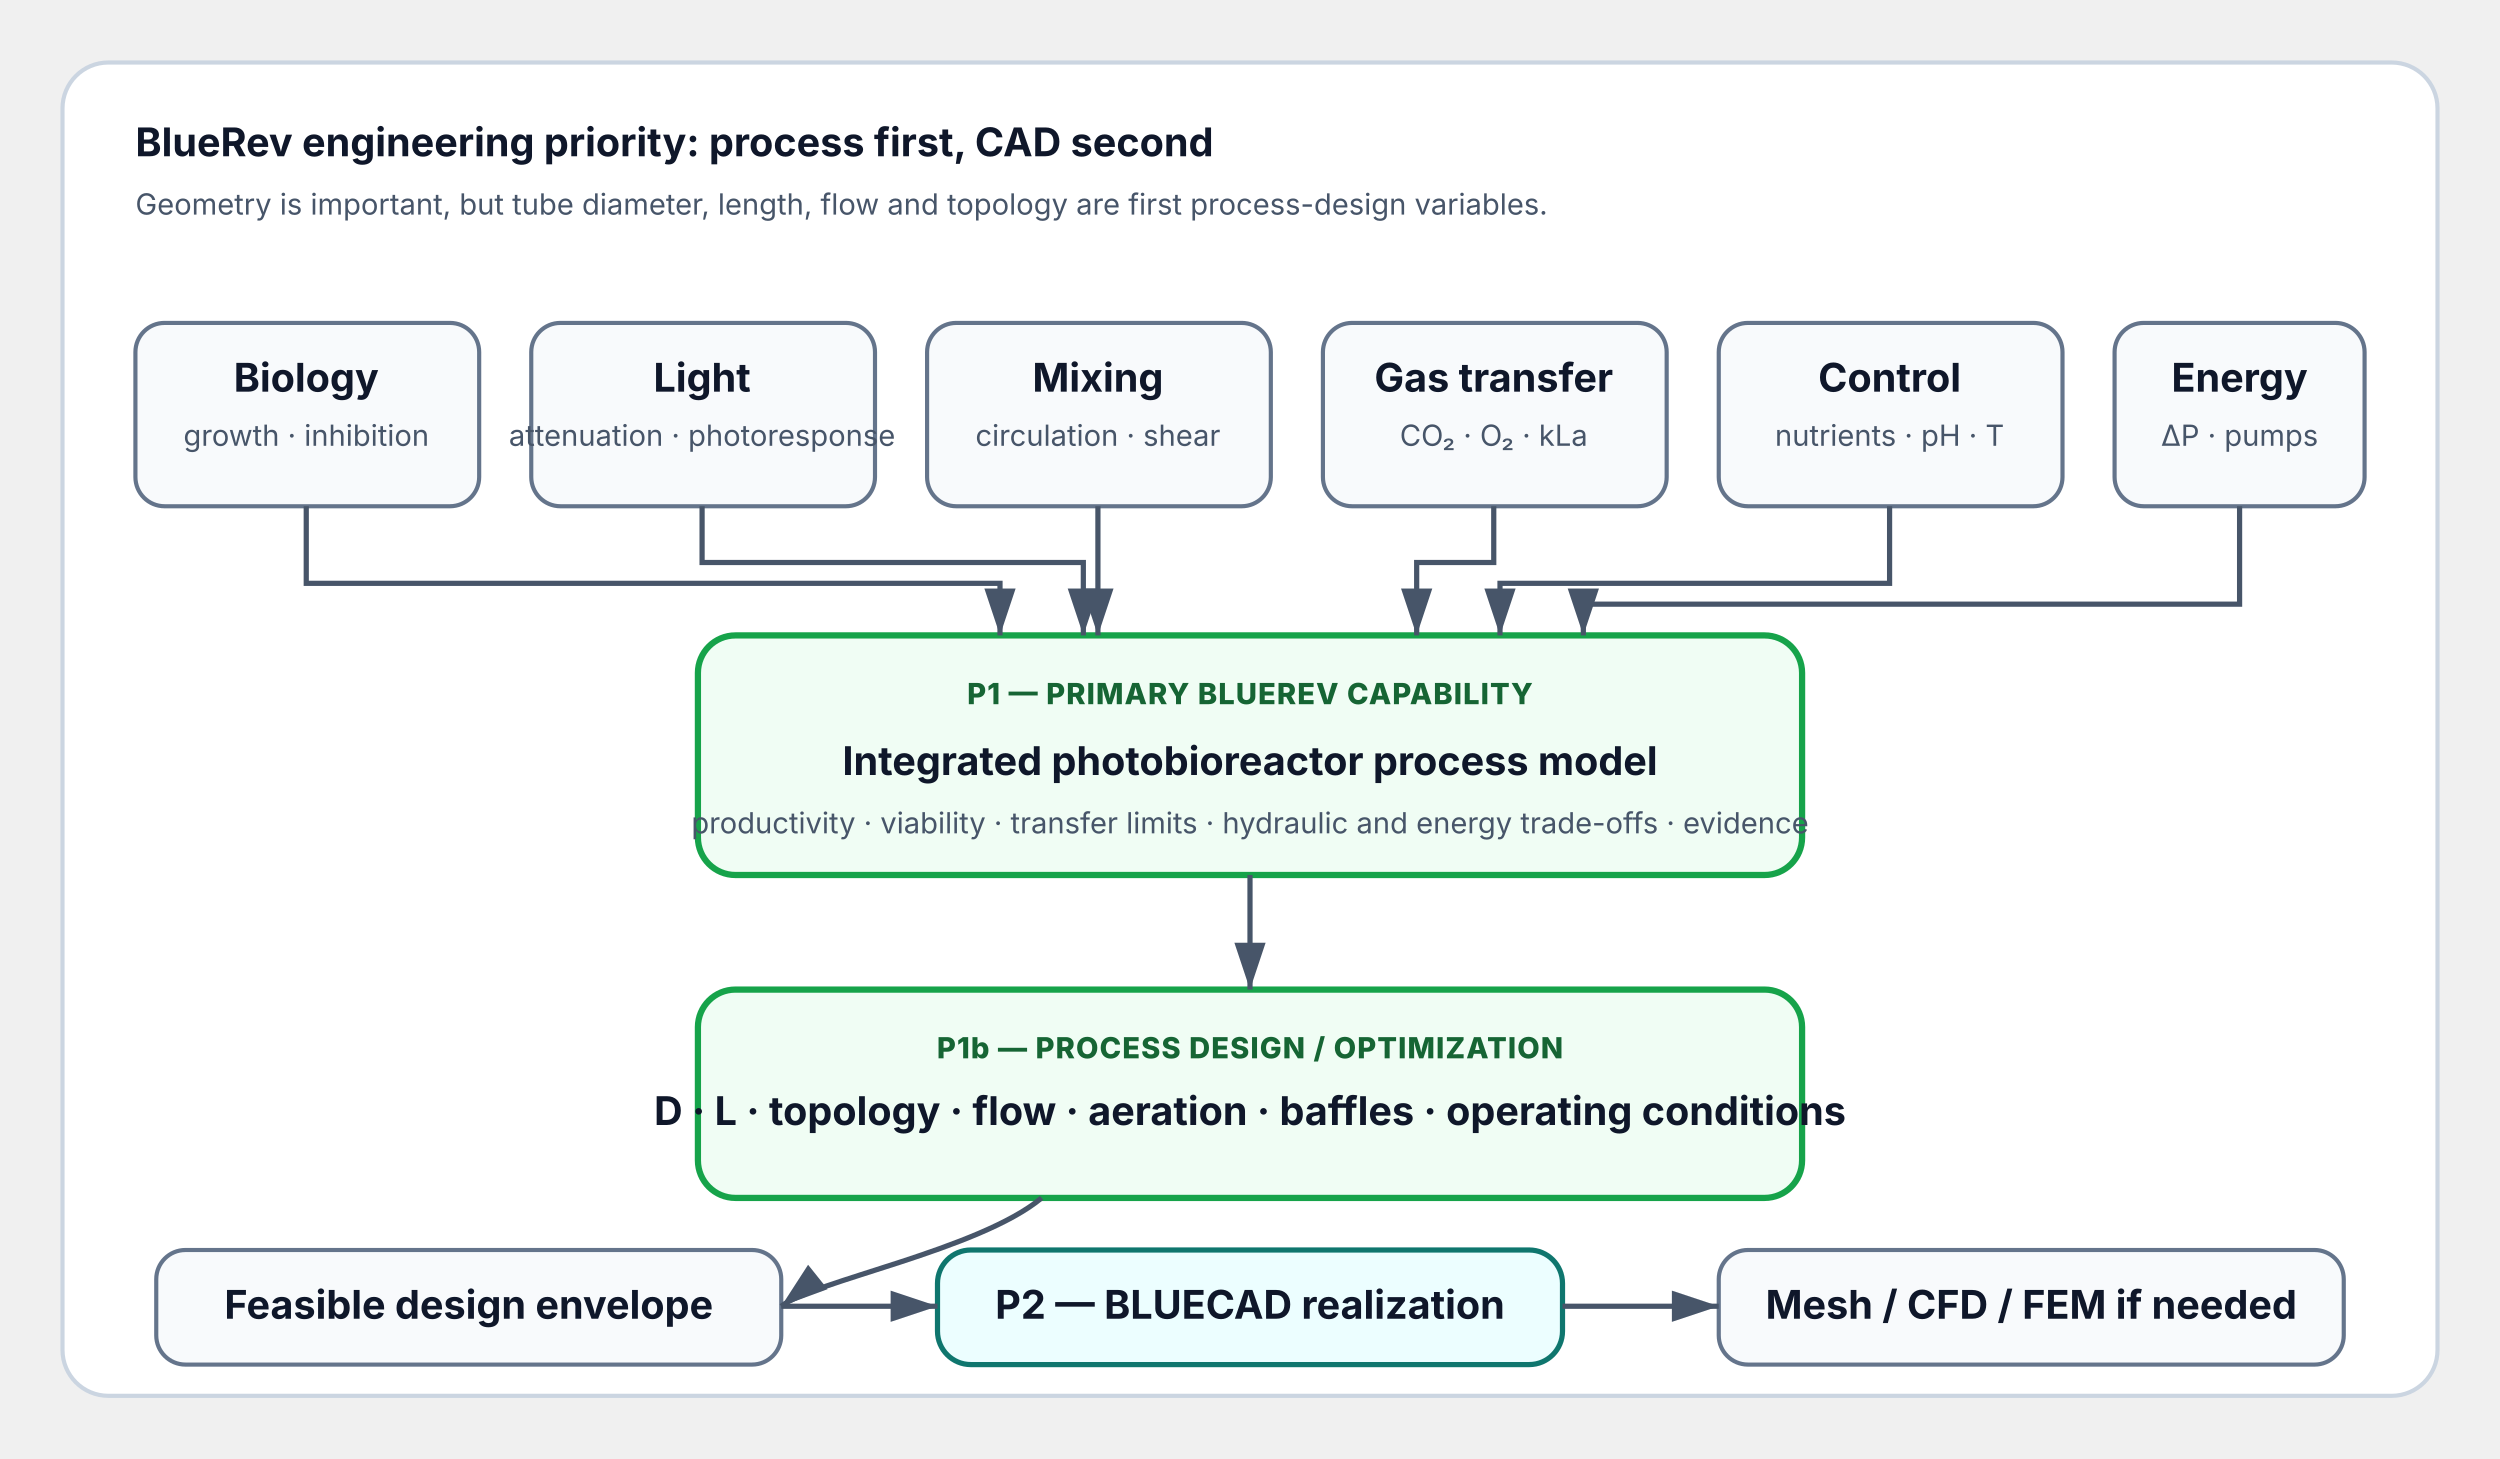
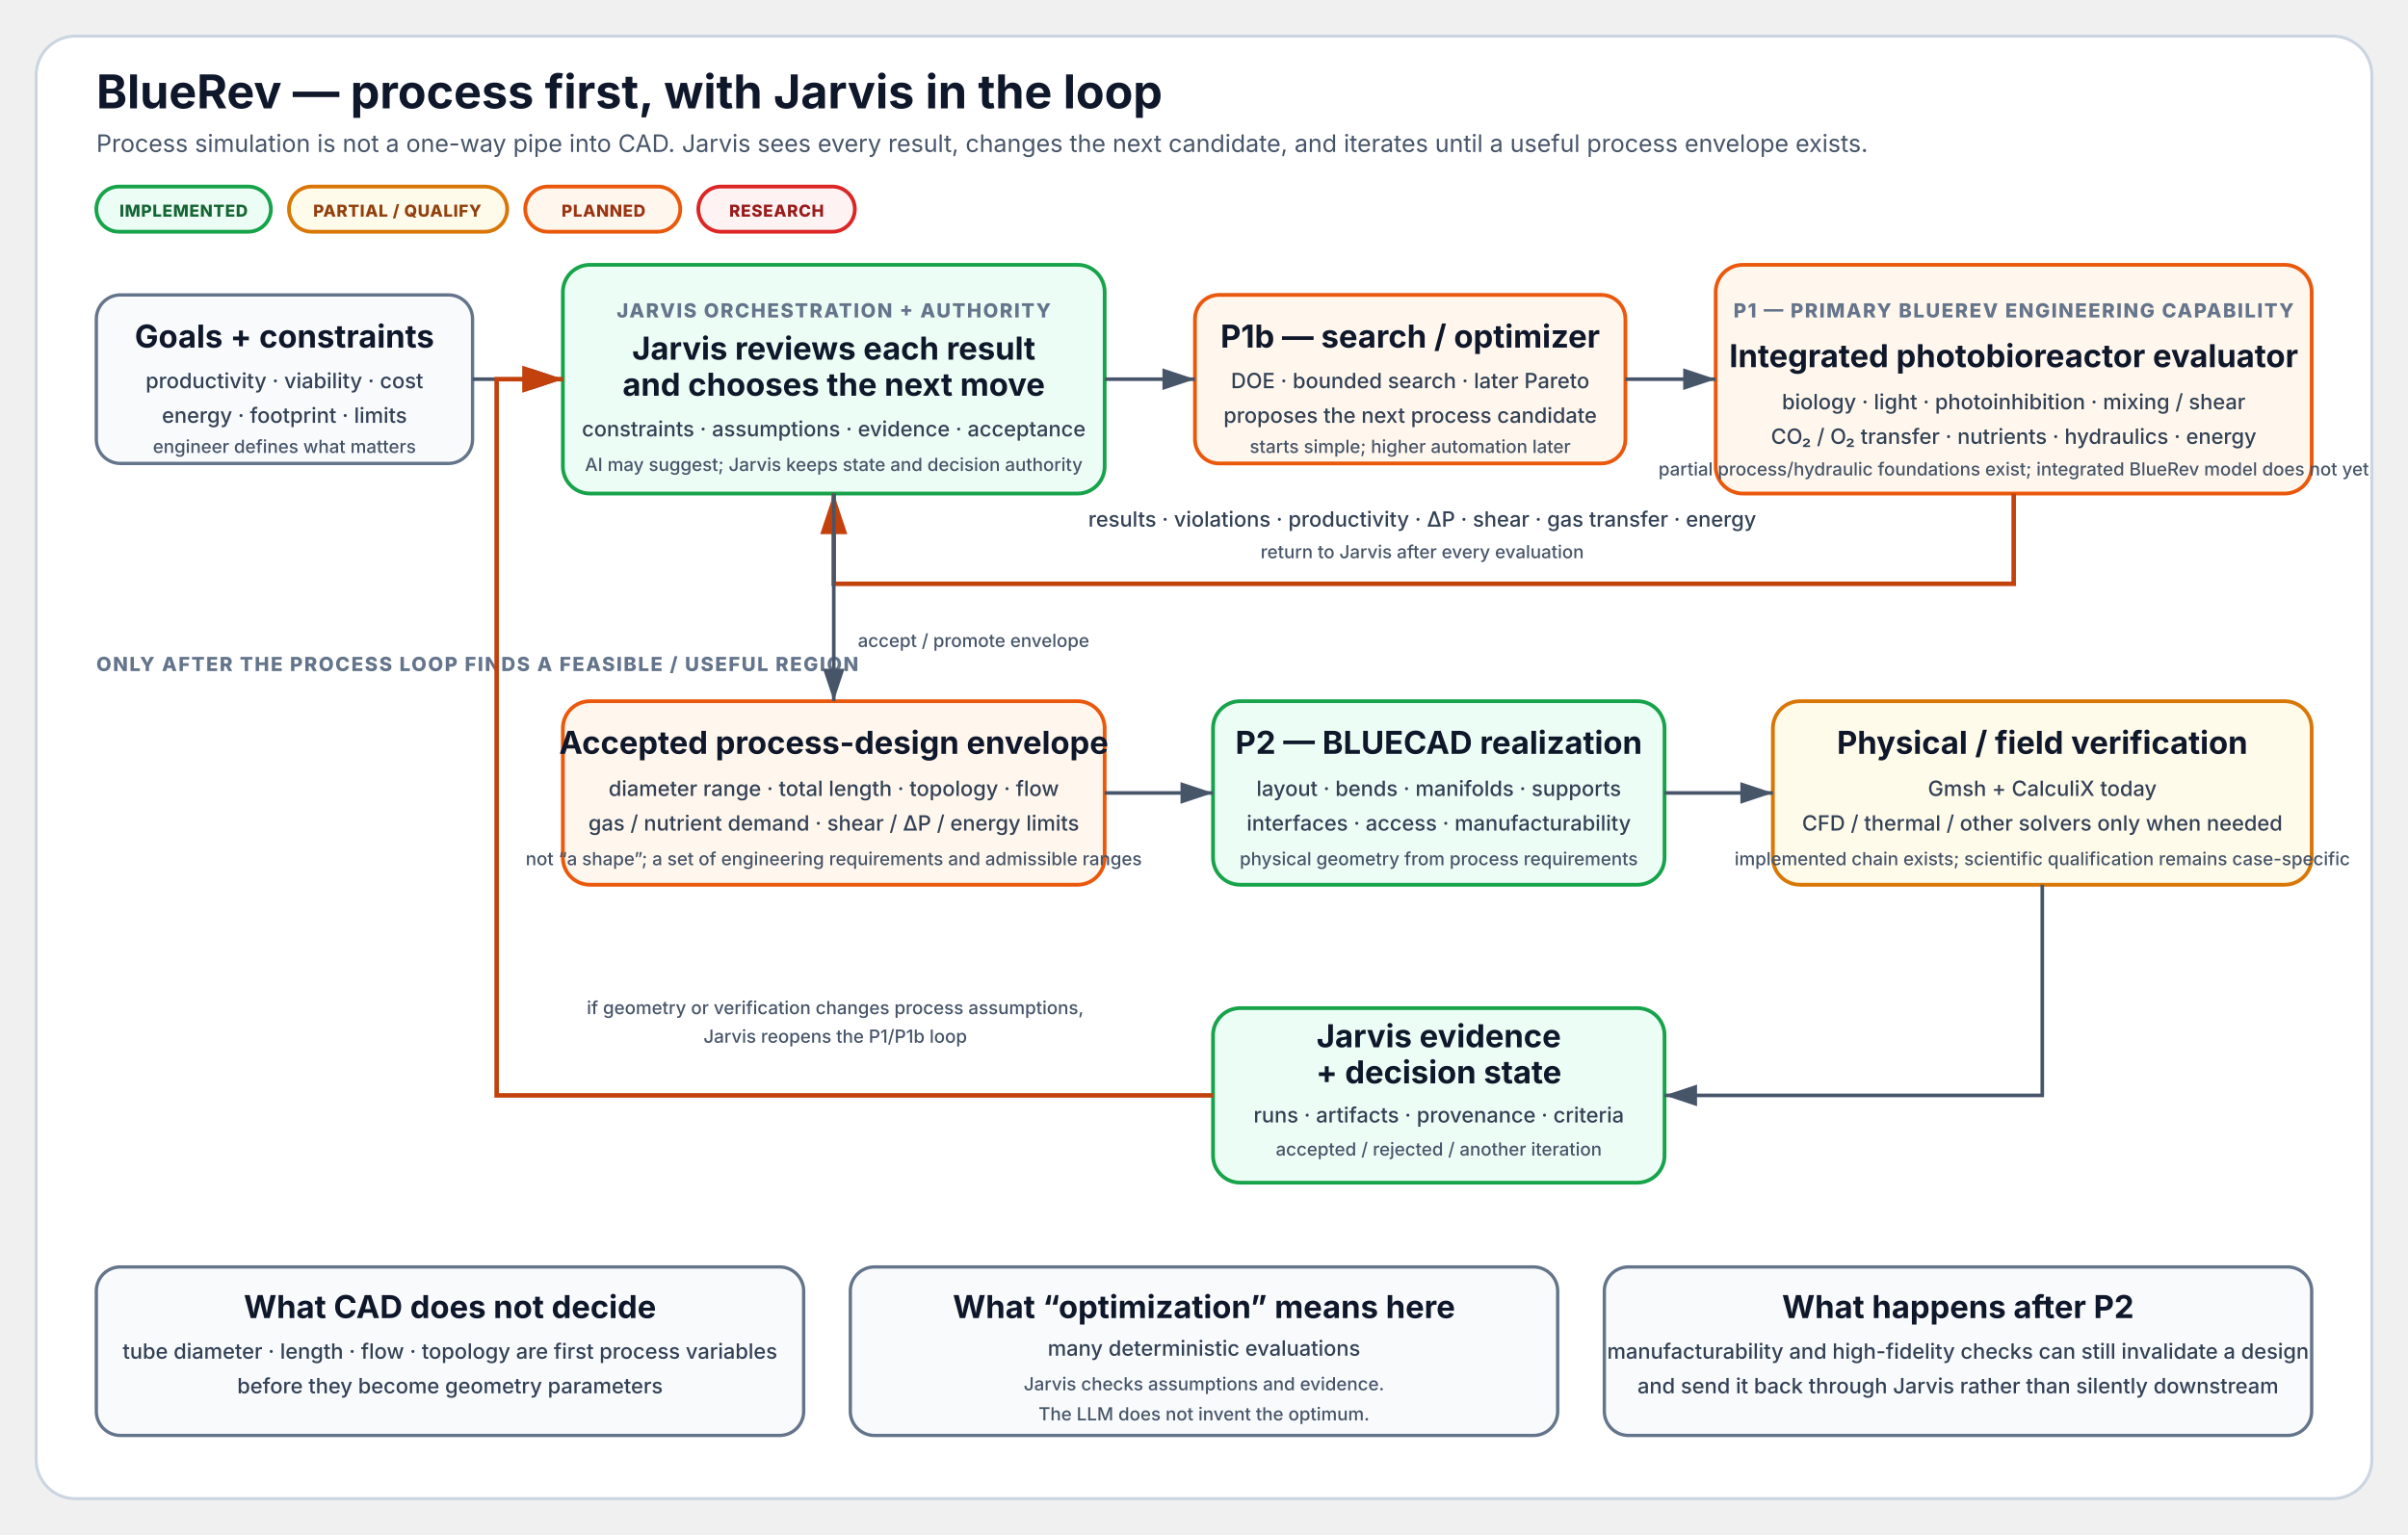
- <svg xmlns="http://www.w3.org/2000/svg" width="1200" height="700" viewBox="0 0 1200 700" role="img" aria-labelledby="title desc">
+ <svg xmlns="http://www.w3.org/2000/svg" width="1600" height="1020" viewBox="0 0 1600 1020" role="img" aria-labelledby="title desc">
  <defs>
-     <marker id="arrow" markerWidth="10" markerHeight="10" refX="9" refY="3" orient="auto">
+     <marker id="arrow" markerWidth="10" markerHeight="10" refX="9" refY="3" orient="auto" markerUnits="strokeWidth">
      <path d="M0,0 L0,6 L9,3 z" fill="#475569" />
    </marker>
+     <marker id="arrowOrange" markerWidth="10" markerHeight="10" refX="9" refY="3" orient="auto" markerUnits="strokeWidth">
+       <path d="M0,0 L0,6 L9,3 z" fill="#c2410c" />
+     </marker>
    <style>
-       .box{fill:#f8fafc;stroke:#64748b;stroke-width:2;rx:14}.p1{fill:#f0fdf4;stroke:#16a34a;stroke-width:3;rx:18}.p2{fill:#ecfeff;stroke:#0f766e;stroke-width:2.5;rx:16}.txt{font-family:system-ui,-apple-system,"Segoe UI",sans-serif;fill:#0f172a;font-size:19px;font-weight:650}.sub{font-family:system-ui,-apple-system,"Segoe UI",sans-serif;fill:#475569;font-size:14px}.label{font-family:system-ui,-apple-system,"Segoe UI",sans-serif;fill:#166534;font-size:14px;font-weight:800;letter-spacing:.5px}.line{stroke:#475569;stroke-width:2.5;fill:none;marker-end:url(#arrow)}
+       .canvas{fill:#ffffff;stroke:#cbd5e1;stroke-width:2}
+       .implemented{fill:#ecfdf5;stroke:#16a34a;stroke-width:2.5}
+       .partial{fill:#fffbeb;stroke:#d97706;stroke-width:2.5}
+       .planned{fill:#fff7ed;stroke:#ea580c;stroke-width:2.5}
+       .research{fill:#fef2f2;stroke:#dc2626;stroke-width:2.5}
+       .neutral{fill:#f8fafc;stroke:#64748b;stroke-width:2.2}
+       .title{font-family:system-ui,-apple-system,"Segoe UI",sans-serif;fill:#0f172a;font-size:31px;font-weight:750}
+       .subtitle{font-family:system-ui,-apple-system,"Segoe UI",sans-serif;fill:#475569;font-size:16px}
+       .h2{font-family:system-ui,-apple-system,"Segoe UI",sans-serif;fill:#0f172a;font-size:21px;font-weight:700}
+       .body{font-family:system-ui,-apple-system,"Segoe UI",sans-serif;fill:#334155;font-size:14px;font-weight:480}
+       .tiny{font-family:system-ui,-apple-system,"Segoe UI",sans-serif;fill:#475569;font-size:12px;font-weight:500}
+       .chip{font-family:system-ui,-apple-system,"Segoe UI",sans-serif;font-size:11px;font-weight:800;letter-spacing:.4px}
+       .band{font-family:system-ui,-apple-system,"Segoe UI",sans-serif;fill:#64748b;font-size:13px;font-weight:800;letter-spacing:1px}
+       .line{stroke:#475569;stroke-width:2.4;fill:none;marker-end:url(#arrow)}
+       .loop{stroke:#c2410c;stroke-width:3;fill:none;marker-end:url(#arrowOrange)}
+       .dash{stroke:#94a3b8;stroke-width:2.1;fill:none;stroke-dasharray:7 7;marker-end:url(#arrow)}
    </style>
  </defs>
-   <rect x="30" y="30" width="1140" height="640" rx="22" fill="#ffffff" stroke="#cbd5e1" stroke-width="2" />
-   <text x="65" y="75" class="txt" font-size="27">BlueRev engineering priority: process first, CAD second</text>
-   <text x="65" y="103" class="sub">Geometry is important, but tube diameter, length, flow and topology are first process-design variables.</text>
-   <rect x="65" y="155" width="165" height="88" class="box" />
-   <text x="147" y="188" text-anchor="middle" class="txt">Biology</text>
-   <text x="147" y="214" text-anchor="middle" class="sub">growth · inhibition</text>
-   <rect x="255" y="155" width="165" height="88" class="box" />
-   <text x="337" y="188" text-anchor="middle" class="txt">Light</text>
-   <text x="337" y="214" text-anchor="middle" class="sub">attenuation · photoresponse</text>
-   <rect x="445" y="155" width="165" height="88" class="box" />
-   <text x="527" y="188" text-anchor="middle" class="txt">Mixing</text>
-   <text x="527" y="214" text-anchor="middle" class="sub">circulation · shear</text>
-   <rect x="635" y="155" width="165" height="88" class="box" />
-   <text x="717" y="188" text-anchor="middle" class="txt">Gas transfer</text>
-   <text x="717" y="214" text-anchor="middle" class="sub">CO₂ · O₂ · kLa</text>
-   <rect x="825" y="155" width="165" height="88" class="box" />
-   <text x="907" y="188" text-anchor="middle" class="txt">Control</text>
-   <text x="907" y="214" text-anchor="middle" class="sub">nutrients · pH · T</text>
-   <rect x="1015" y="155" width="120" height="88" class="box" />
-   <text x="1075" y="188" text-anchor="middle" class="txt">Energy</text>
-   <text x="1075" y="214" text-anchor="middle" class="sub">ΔP · pumps</text>
-   <rect x="335" y="305" width="530" height="115" class="p1" />
-   <text x="600" y="338" text-anchor="middle" class="label">P1 — PRIMARY BLUEREV CAPABILITY</text>
-   <text x="600" y="372" text-anchor="middle" class="txt" font-size="23">Integrated photobioreactor process model</text>
-   <text x="600" y="400" text-anchor="middle" class="sub">productivity · viability · transfer limits · hydraulic and energy trade-offs · evidence</text>
-   <path d="M147 243 V280 H480 V305" class="line" />
-   <path d="M337 243 V270 H520 V305" class="line" />
-   <path d="M527 243 V305" class="line" />
-   <path d="M717 243 V270 H680 V305" class="line" />
-   <path d="M907 243 V280 H720 V305" class="line" />
-   <path d="M1075 243 V290 H760 V305" class="line" />
-   <rect x="335" y="475" width="530" height="100" class="p1" />
-   <text x="600" y="508" text-anchor="middle" class="label">P1b — PROCESS DESIGN / OPTIMIZATION</text>
-   <text x="600" y="540" text-anchor="middle" class="txt">D · L · topology · flow · aeration · baffles · operating conditions</text>
-   <path d="M600 420 V475" class="line" />
-   <rect x="75" y="600" width="300" height="55" class="box" />
-   <text x="225" y="633" text-anchor="middle" class="txt">Feasible design envelope</text>
-   <rect x="450" y="600" width="300" height="55" class="p2" />
-   <text x="600" y="633" text-anchor="middle" class="txt">P2 — BLUECAD realization</text>
-   <rect x="825" y="600" width="300" height="55" class="box" />
-   <text x="975" y="633" text-anchor="middle" class="txt">Mesh / CFD / FEM if needed</text>
-   <path d="M500 575 C470 600 390 615 375 627" class="line" />
-   <path d="M375 627 H450" class="line" />
-   <path d="M750 627 H825" class="line" />
+   <rect x="24" y="24" width="1552" height="972" rx="26" class="canvas" />
+   <text x="64" y="72" class="title">BlueRev — process first, with Jarvis in the loop</text>
+   <text x="64" y="101" class="subtitle">Process simulation is not a one-way pipe into CAD. Jarvis sees every result, changes the next candidate, and iterates until a useful process envelope exists.</text>
+   <g transform="translate(64 124)">
+     <rect x="0" y="0" width="116" height="30" rx="15" class="implemented" />
+     <text x="58" y="20" text-anchor="middle" class="chip" fill="#166534">IMPLEMENTED</text>
+     <rect x="128" y="0" width="145" height="30" rx="15" class="partial" />
+     <text x="200" y="20" text-anchor="middle" class="chip" fill="#92400e">PARTIAL / QUALIFY</text>
+     <rect x="285" y="0" width="103" height="30" rx="15" class="planned" />
+     <text x="337" y="20" text-anchor="middle" class="chip" fill="#9a3412">PLANNED</text>
+     <rect x="400" y="0" width="104" height="30" rx="15" class="research" />
+     <text x="452" y="20" text-anchor="middle" class="chip" fill="#991b1b">RESEARCH</text>
+   </g>
+   <rect x="64" y="196" width="250" height="112" rx="16" class="neutral" />
+   <text x="189" y="231" text-anchor="middle" class="h2">Goals + constraints</text>
+   <text x="189" y="258" text-anchor="middle" class="body">productivity · viability · cost</text>
+   <text x="189" y="281" text-anchor="middle" class="body">energy · footprint · limits</text>
+   <text x="189" y="301" text-anchor="middle" class="tiny">engineer defines what matters</text>
+   <rect x="374" y="176" width="360" height="152" rx="18" class="implemented" />
+   <text x="554" y="211" text-anchor="middle" class="band" fill="#166534">JARVIS ORCHESTRATION + AUTHORITY</text>
+   <text x="554" y="239" text-anchor="middle" class="h2">Jarvis reviews each result</text>
+   <text x="554" y="263" text-anchor="middle" class="h2">and chooses the next move</text>
+   <text x="554" y="290" text-anchor="middle" class="body">constraints · assumptions · evidence · acceptance</text>
+   <text x="554" y="313" text-anchor="middle" class="tiny">AI may suggest; Jarvis keeps state and decision authority</text>
+   <rect x="794" y="196" width="286" height="112" rx="16" class="planned" />
+   <text x="937" y="231" text-anchor="middle" class="h2">P1b — search / optimizer</text>
+   <text x="937" y="258" text-anchor="middle" class="body">DOE · bounded search · later Pareto</text>
+   <text x="937" y="281" text-anchor="middle" class="body">proposes the next process candidate</text>
+   <text x="937" y="301" text-anchor="middle" class="tiny">starts simple; higher automation later</text>
+   <rect x="1140" y="176" width="396" height="152" rx="18" class="planned" />
+   <text x="1338" y="211" text-anchor="middle" class="band" fill="#9a3412">P1 — PRIMARY BLUEREV ENGINEERING CAPABILITY</text>
+   <text x="1338" y="244" text-anchor="middle" class="h2">Integrated photobioreactor evaluator</text>
+   <text x="1338" y="272" text-anchor="middle" class="body">biology · light · photoinhibition · mixing / shear</text>
+   <text x="1338" y="295" text-anchor="middle" class="body">CO₂ / O₂ transfer · nutrients · hydraulics · energy</text>
+   <text x="1338" y="316" text-anchor="middle" class="tiny">partial process/hydraulic foundations exist; integrated BlueRev model does not yet</text>
+   <path d="M314 252 H374" class="line" />
+   <path d="M734 252 H794" class="line" />
+   <path d="M1080 252 H1140" class="line" />
+   <path d="M1338 328 V388 H554 V328" class="loop" />
+   <text x="945" y="350" text-anchor="middle" class="body" fill="#9a3412">results · violations · productivity · ΔP · shear · gas transfer · energy</text>
+   <text x="945" y="371" text-anchor="middle" class="tiny" fill="#9a3412">return to Jarvis after every evaluation</text>
+   <text x="64" y="446" class="band">ONLY AFTER THE PROCESS LOOP FINDS A FEASIBLE / USEFUL REGION</text>
+   <rect x="374" y="466" width="360" height="122" rx="18" class="planned" />
+   <text x="554" y="501" text-anchor="middle" class="h2">Accepted process-design envelope</text>
+   <text x="554" y="529" text-anchor="middle" class="body">diameter range · total length · topology · flow</text>
+   <text x="554" y="552" text-anchor="middle" class="body">gas / nutrient demand · shear / ΔP / energy limits</text>
+   <text x="554" y="575" text-anchor="middle" class="tiny">not “a shape”; a set of engineering requirements and admissible ranges</text>
+   <path d="M554 328 V466" class="line" />
+   <text x="570" y="430" class="tiny">accept / promote envelope</text>
+   <rect x="806" y="466" width="300" height="122" rx="18" class="implemented" />
+   <text x="956" y="501" text-anchor="middle" class="h2">P2 — BLUECAD realization</text>
+   <text x="956" y="529" text-anchor="middle" class="body">layout · bends · manifolds · supports</text>
+   <text x="956" y="552" text-anchor="middle" class="body">interfaces · access · manufacturability</text>
+   <text x="956" y="575" text-anchor="middle" class="tiny">physical geometry from process requirements</text>
+   <rect x="1178" y="466" width="358" height="122" rx="18" class="partial" />
+   <text x="1357" y="501" text-anchor="middle" class="h2">Physical / field verification</text>
+   <text x="1357" y="529" text-anchor="middle" class="body">Gmsh + CalculiX today</text>
+   <text x="1357" y="552" text-anchor="middle" class="body">CFD / thermal / other solvers only when needed</text>
+   <text x="1357" y="575" text-anchor="middle" class="tiny">implemented chain exists; scientific qualification remains case-specific</text>
+   <path d="M734 527 H806" class="line" />
+   <path d="M1106 527 H1178" class="line" />
+   <rect x="806" y="670" width="300" height="116" rx="18" class="implemented" />
+   <text x="956" y="696" text-anchor="middle" class="h2">Jarvis evidence</text>
+   <text x="956" y="720" text-anchor="middle" class="h2">+ decision state</text>
+   <text x="956" y="746" text-anchor="middle" class="body">runs · artifacts · provenance · criteria</text>
+   <text x="956" y="768" text-anchor="middle" class="tiny">accepted / rejected / another iteration</text>
+   <path d="M1357 588 V728 H1106" class="line" />
+   <path d="M806 728 H330 V252 H374" class="loop" />
+   <text x="555" y="674" text-anchor="middle" class="tiny" fill="#9a3412">if geometry or verification changes process assumptions,</text>
+   <text x="555" y="693" text-anchor="middle" class="tiny" fill="#9a3412">Jarvis reopens the P1/P1b loop</text>
+   <rect x="64" y="842" width="470" height="112" rx="16" class="neutral" />
+   <text x="299" y="876" text-anchor="middle" class="h2">What CAD does not decide</text>
+   <text x="299" y="903" text-anchor="middle" class="body">tube diameter · length · flow · topology are first process variables</text>
+   <text x="299" y="926" text-anchor="middle" class="body">before they become geometry parameters</text>
+   <rect x="565" y="842" width="470" height="112" rx="16" class="neutral" />
+   <text x="800" y="876" text-anchor="middle" class="h2">What “optimization” means here</text>
+   <text x="800" y="901" text-anchor="middle" class="body">many deterministic evaluations</text>
+   <text x="800" y="924" text-anchor="middle" class="tiny">Jarvis checks assumptions and evidence.</text>
+   <text x="800" y="944" text-anchor="middle" class="tiny">The LLM does not invent the optimum.</text>
+   <rect x="1066" y="842" width="470" height="112" rx="16" class="neutral" />
+   <text x="1301" y="876" text-anchor="middle" class="h2">What happens after P2</text>
+   <text x="1301" y="903" text-anchor="middle" class="body">manufacturability and high-fidelity checks can still invalidate a design</text>
+   <text x="1301" y="926" text-anchor="middle" class="body">and send it back through Jarvis rather than silently downstream</text>
</svg>
